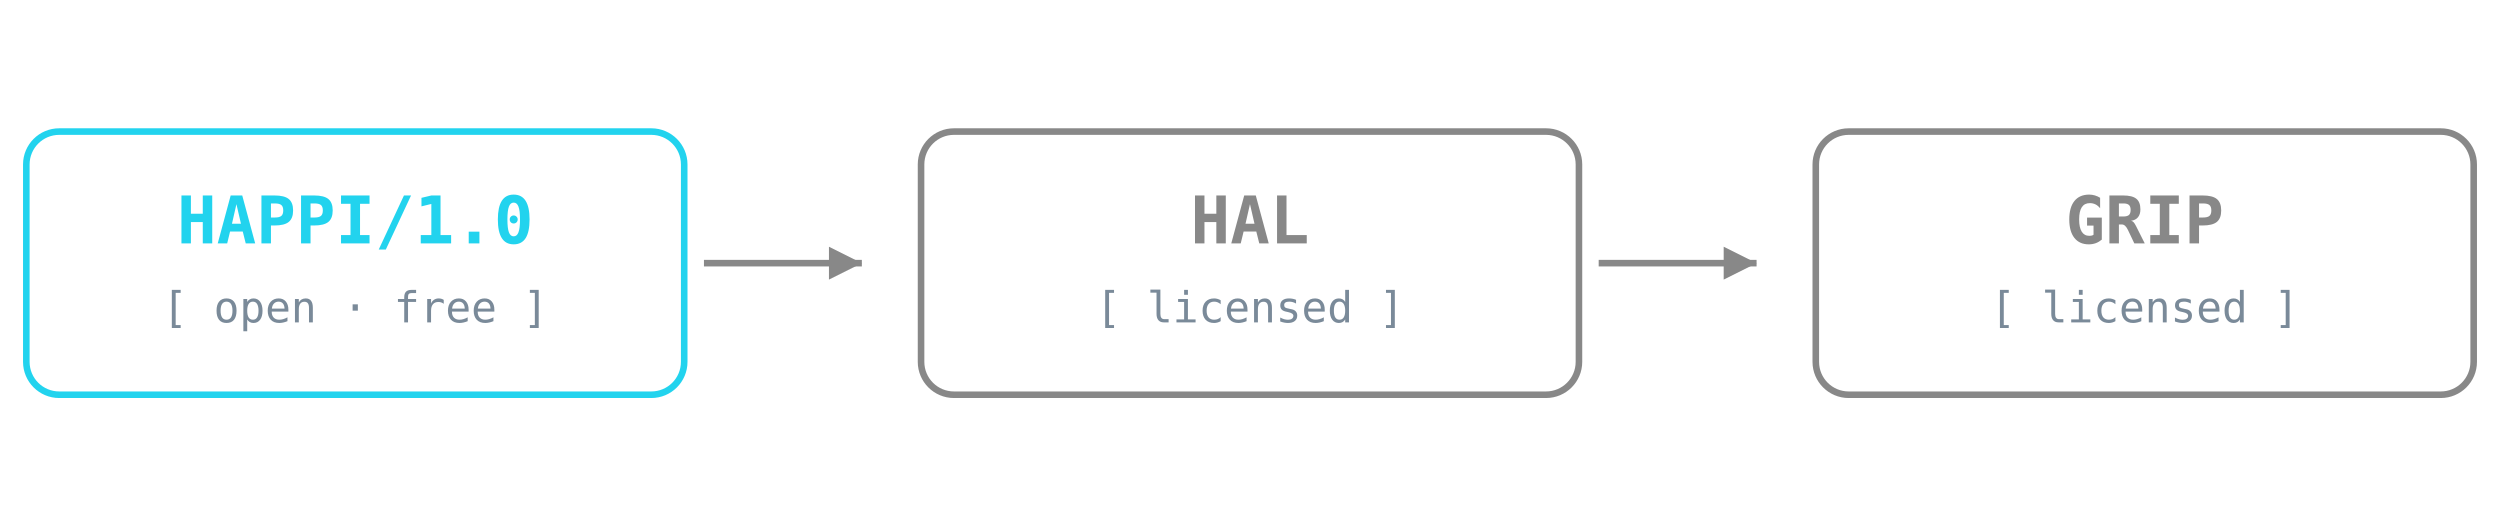
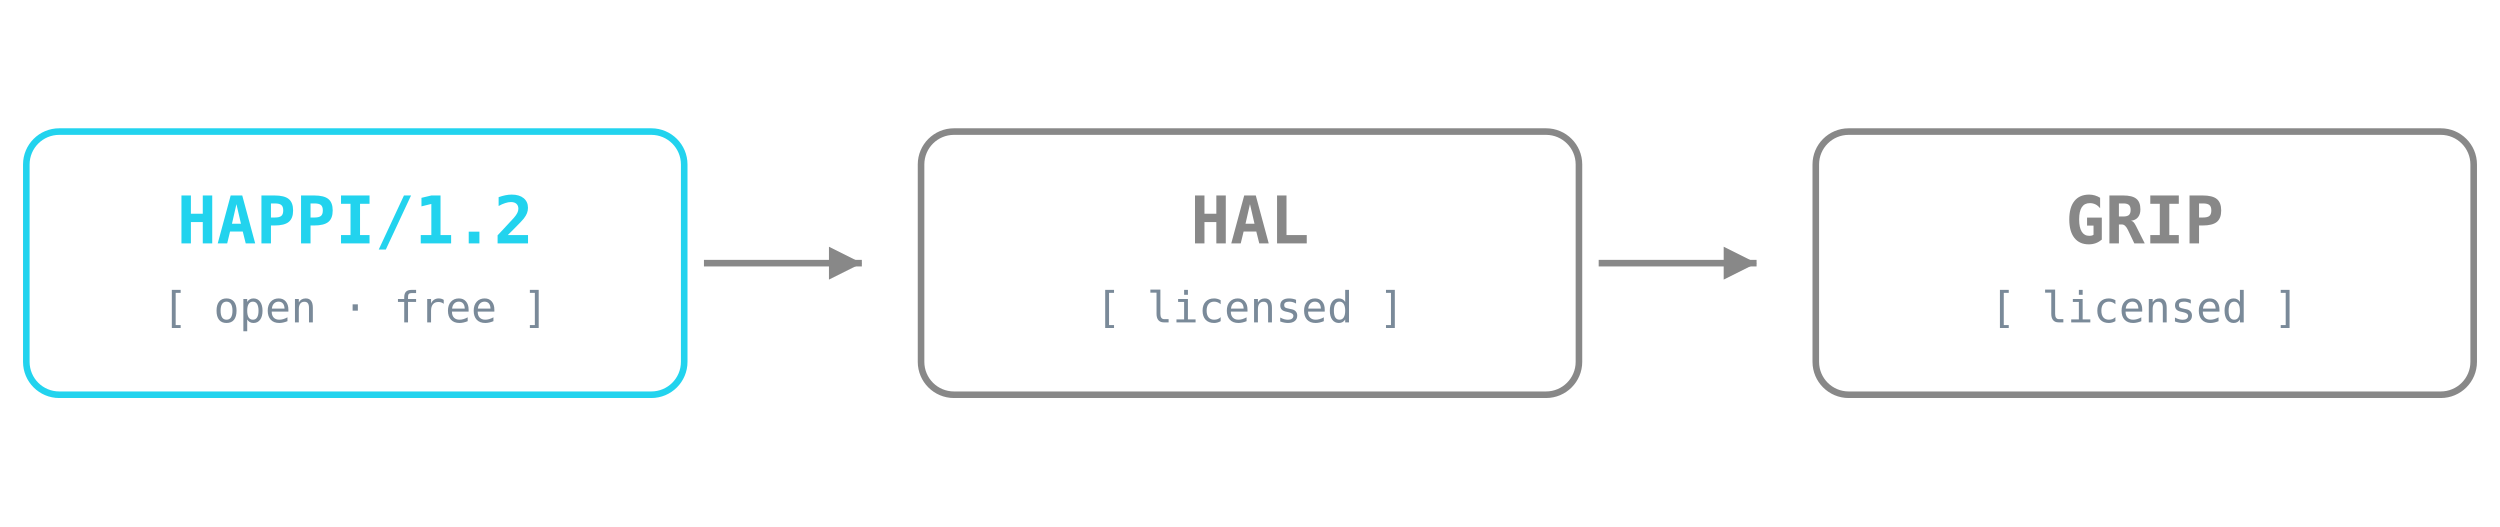
- <svg xmlns="http://www.w3.org/2000/svg" viewBox="0 0 760 160" font-family="ui-monospace,'JetBrains Mono',monospace" fill="none" role="img" aria-label="Open-core seam: HAPPI/1.0 is open and free; HAL and GRIP are licensed.">
+ <svg xmlns="http://www.w3.org/2000/svg" viewBox="0 0 760 160" font-family="ui-monospace,'JetBrains Mono',monospace" fill="none" role="img" aria-label="Open-core seam: HAPPI/1.2 is open and free; HAL and GRIP are licensed.">
  <rect x="8" y="40" width="200" height="80" rx="10" stroke="#22d3ee" stroke-width="2" />
-   <text x="108" y="74" fill="#22d3ee" font-size="20" font-weight="700" text-anchor="middle">HAPPI/1.0</text>
+   <text x="108" y="74" fill="#22d3ee" font-size="20" font-weight="700" text-anchor="middle">HAPPI/1.2</text>
  <text x="108" y="98" fill="#7a8a99" font-size="13" text-anchor="middle">[ open · free ]</text>
  <path d="M214 80 H262" stroke="#888" stroke-width="2" />
  <path d="M262 80 l-10 -5 v10 z" fill="#888" />
  <rect x="280" y="40" width="200" height="80" rx="10" stroke="#888" stroke-width="2" />
  <text x="380" y="74" fill="#888" font-size="20" font-weight="700" text-anchor="middle">HAL</text>
  <text x="380" y="98" fill="#7a8a99" font-size="13" text-anchor="middle">[ licensed ]</text>
  <path d="M486 80 H534" stroke="#888" stroke-width="2" />
  <path d="M534 80 l-10 -5 v10 z" fill="#888" />
  <rect x="552" y="40" width="200" height="80" rx="10" stroke="#888" stroke-width="2" />
  <text x="652" y="74" fill="#888" font-size="20" font-weight="700" text-anchor="middle">GRIP</text>
  <text x="652" y="98" fill="#7a8a99" font-size="13" text-anchor="middle">[ licensed ]</text>
</svg>
